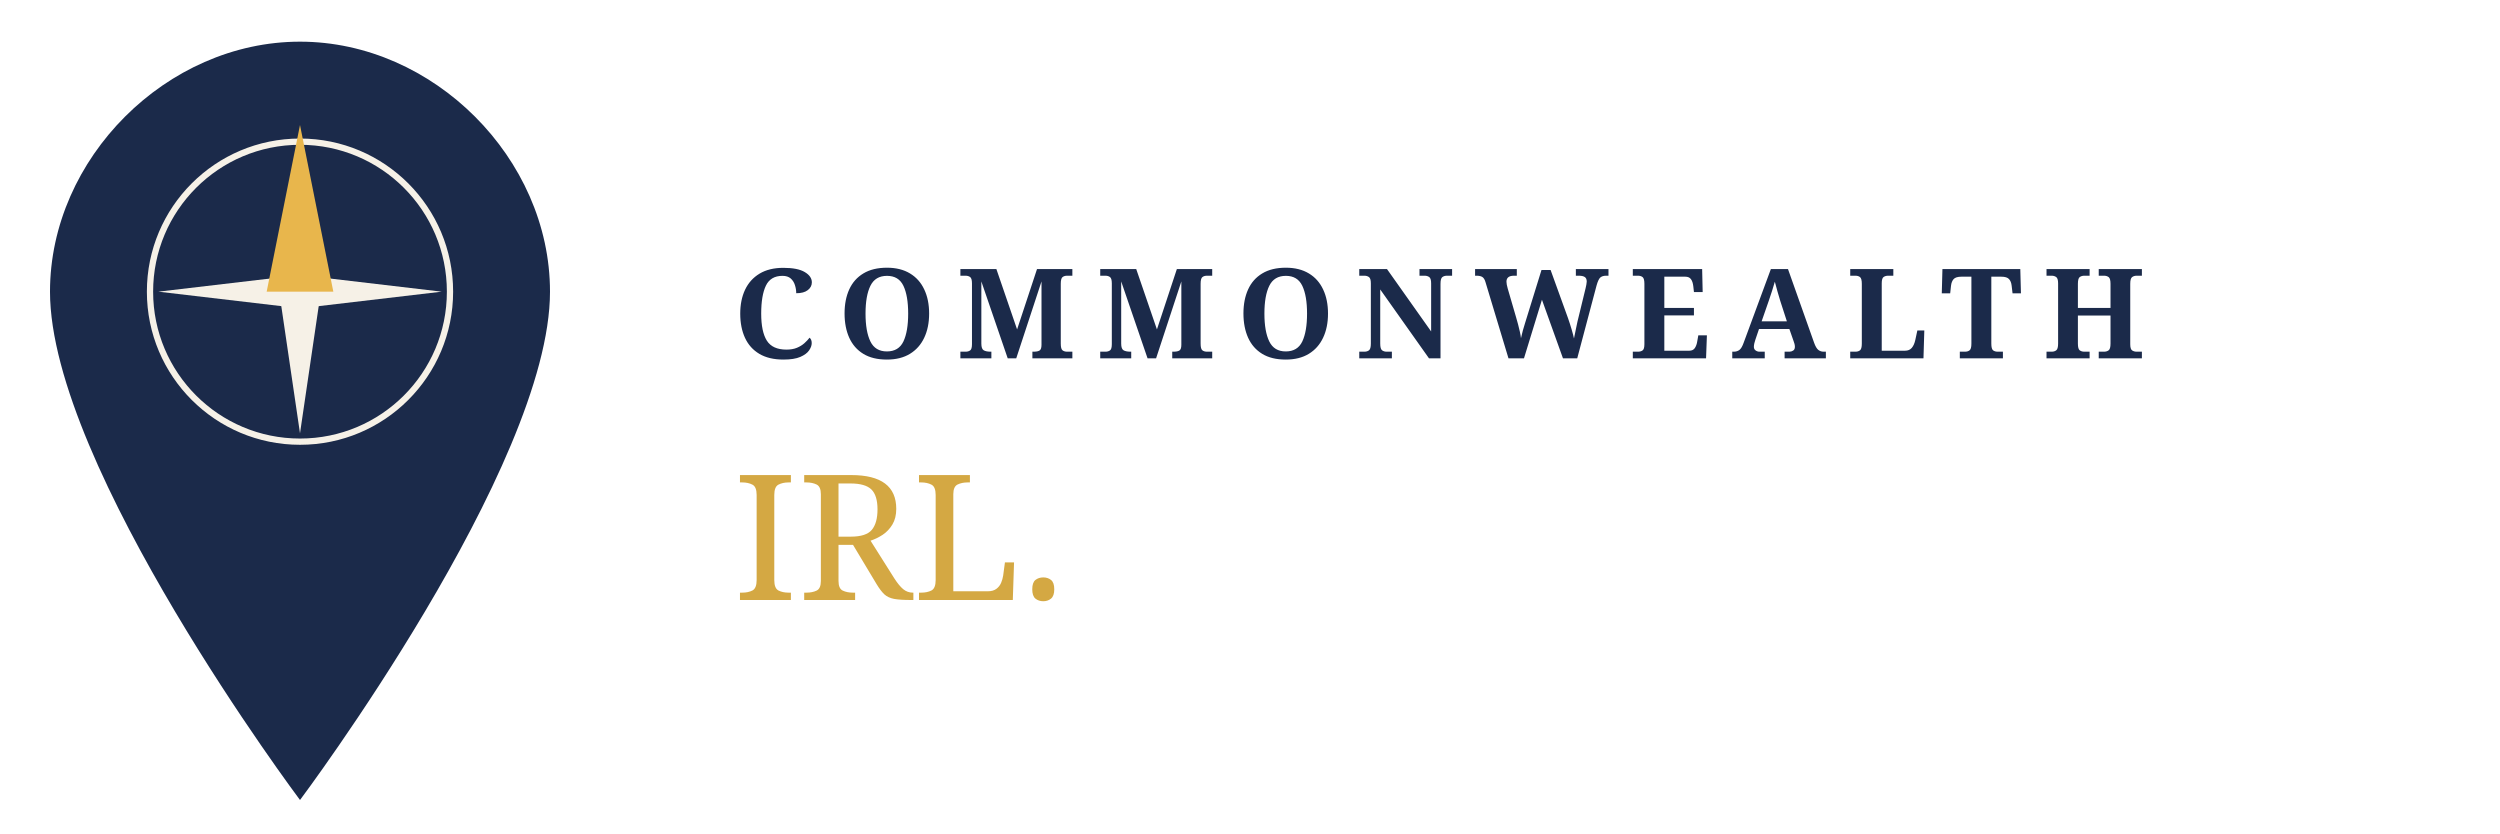
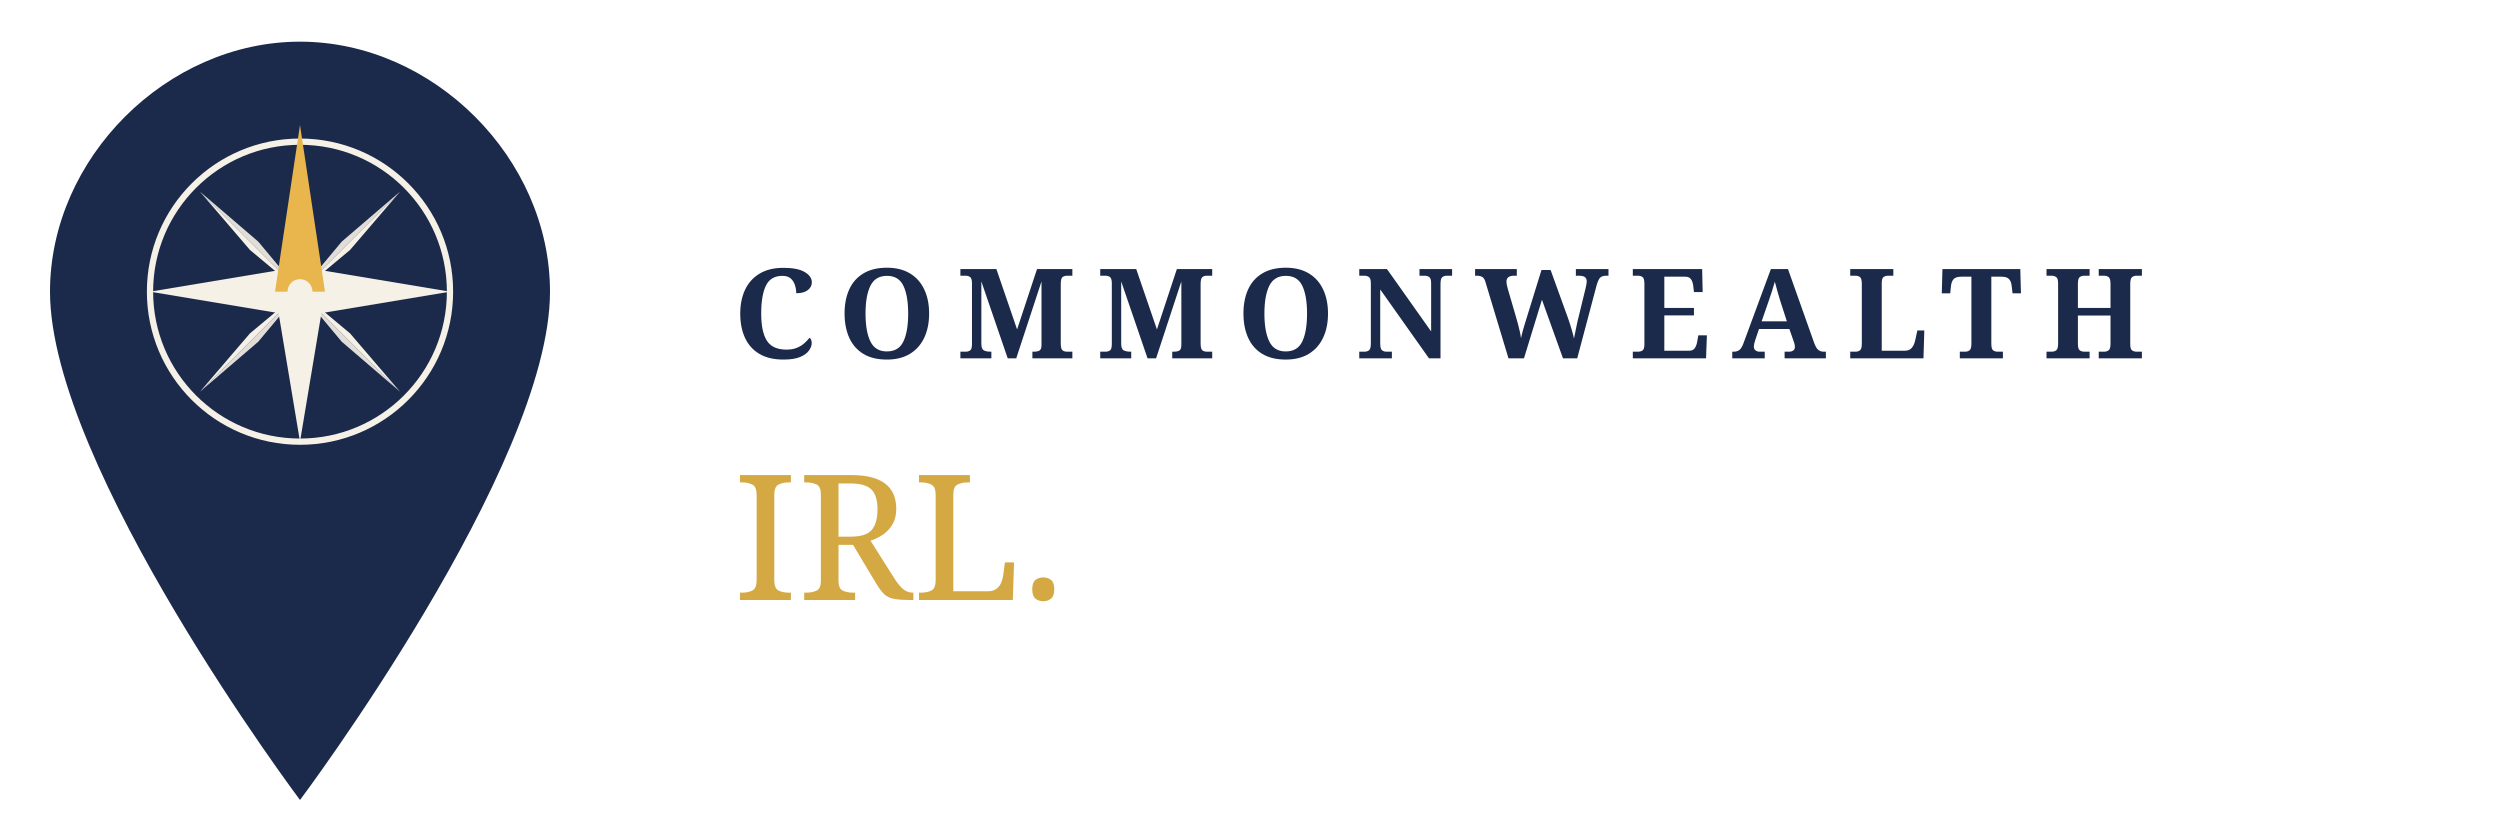
<svg xmlns="http://www.w3.org/2000/svg" viewBox="0 0 600 200">
  <path d="M72 10 C40 10 12 38 12 70 C12 112 72 192 72 192 S132 112 132 70 C132 38 104 10 72 10 Z" fill="#1B2A4A" />
  <circle cx="72" cy="70" r="36" fill="none" stroke="#F6F1E7" stroke-width="1.5" />
-   <path d="M38 70 L72 74 L106 70 L72 66 Z" fill="#F6F1E7" />
-   <path d="M72 104 L77 70 L67 70 Z" fill="#F6F1E7" />
-   <path d="M72 30 L80 70 L64 70 Z" fill="#E8B64C" />
+   <path d="M72 70 L96 46 L82 58 Z" fill="#F6F1E7" opacity="0.9" />
+   <path d="M72 70 L96 46 L84 60 Z" fill="#F6F1E7" />
+   <path d="M72 70 L96 94 L84 80 Z" fill="#F6F1E7" />
+   <path d="M72 70 L96 94 L82 82 Z" fill="#F6F1E7" opacity="0.9" />
+   <path d="M72 70 L48 94 L60 80 Z" fill="#F6F1E7" />
+   <path d="M72 70 L48 94 L62 82 Z" fill="#F6F1E7" opacity="0.9" />
+   <path d="M72 70 L48 46 L62 58 Z" fill="#F6F1E7" opacity="0.9" />
+   <path d="M72 70 L48 46 L60 60 Z" fill="#F6F1E7" />
+   <path d="M72 70 L78 70 L72 106 L66 70 Z" fill="#F6F1E7" />
+   <path d="M72 70 L72 76 L108 70 L72 64 Z" fill="#F6F1E7" />
+   <path d="M72 70 L72 64 L36 70 L72 76 Z" fill="#F6F1E7" />
+   <path d="M72 70 L78 70 L72 30 L66 70 Z" fill="#E8B64C" />
+   <circle cx="72" cy="70" r="3" fill="#F6F1E7" />
  <text x="176" y="86" font-family="Georgia, serif" font-size="30" font-weight="700" fill="#1B2A4A" letter-spacing="5">COMMONWEALTH</text>
  <text x="176" y="144" font-family="Georgia, serif" font-size="42" font-weight="400" fill="#D4A843">IRL.</text>
</svg>
